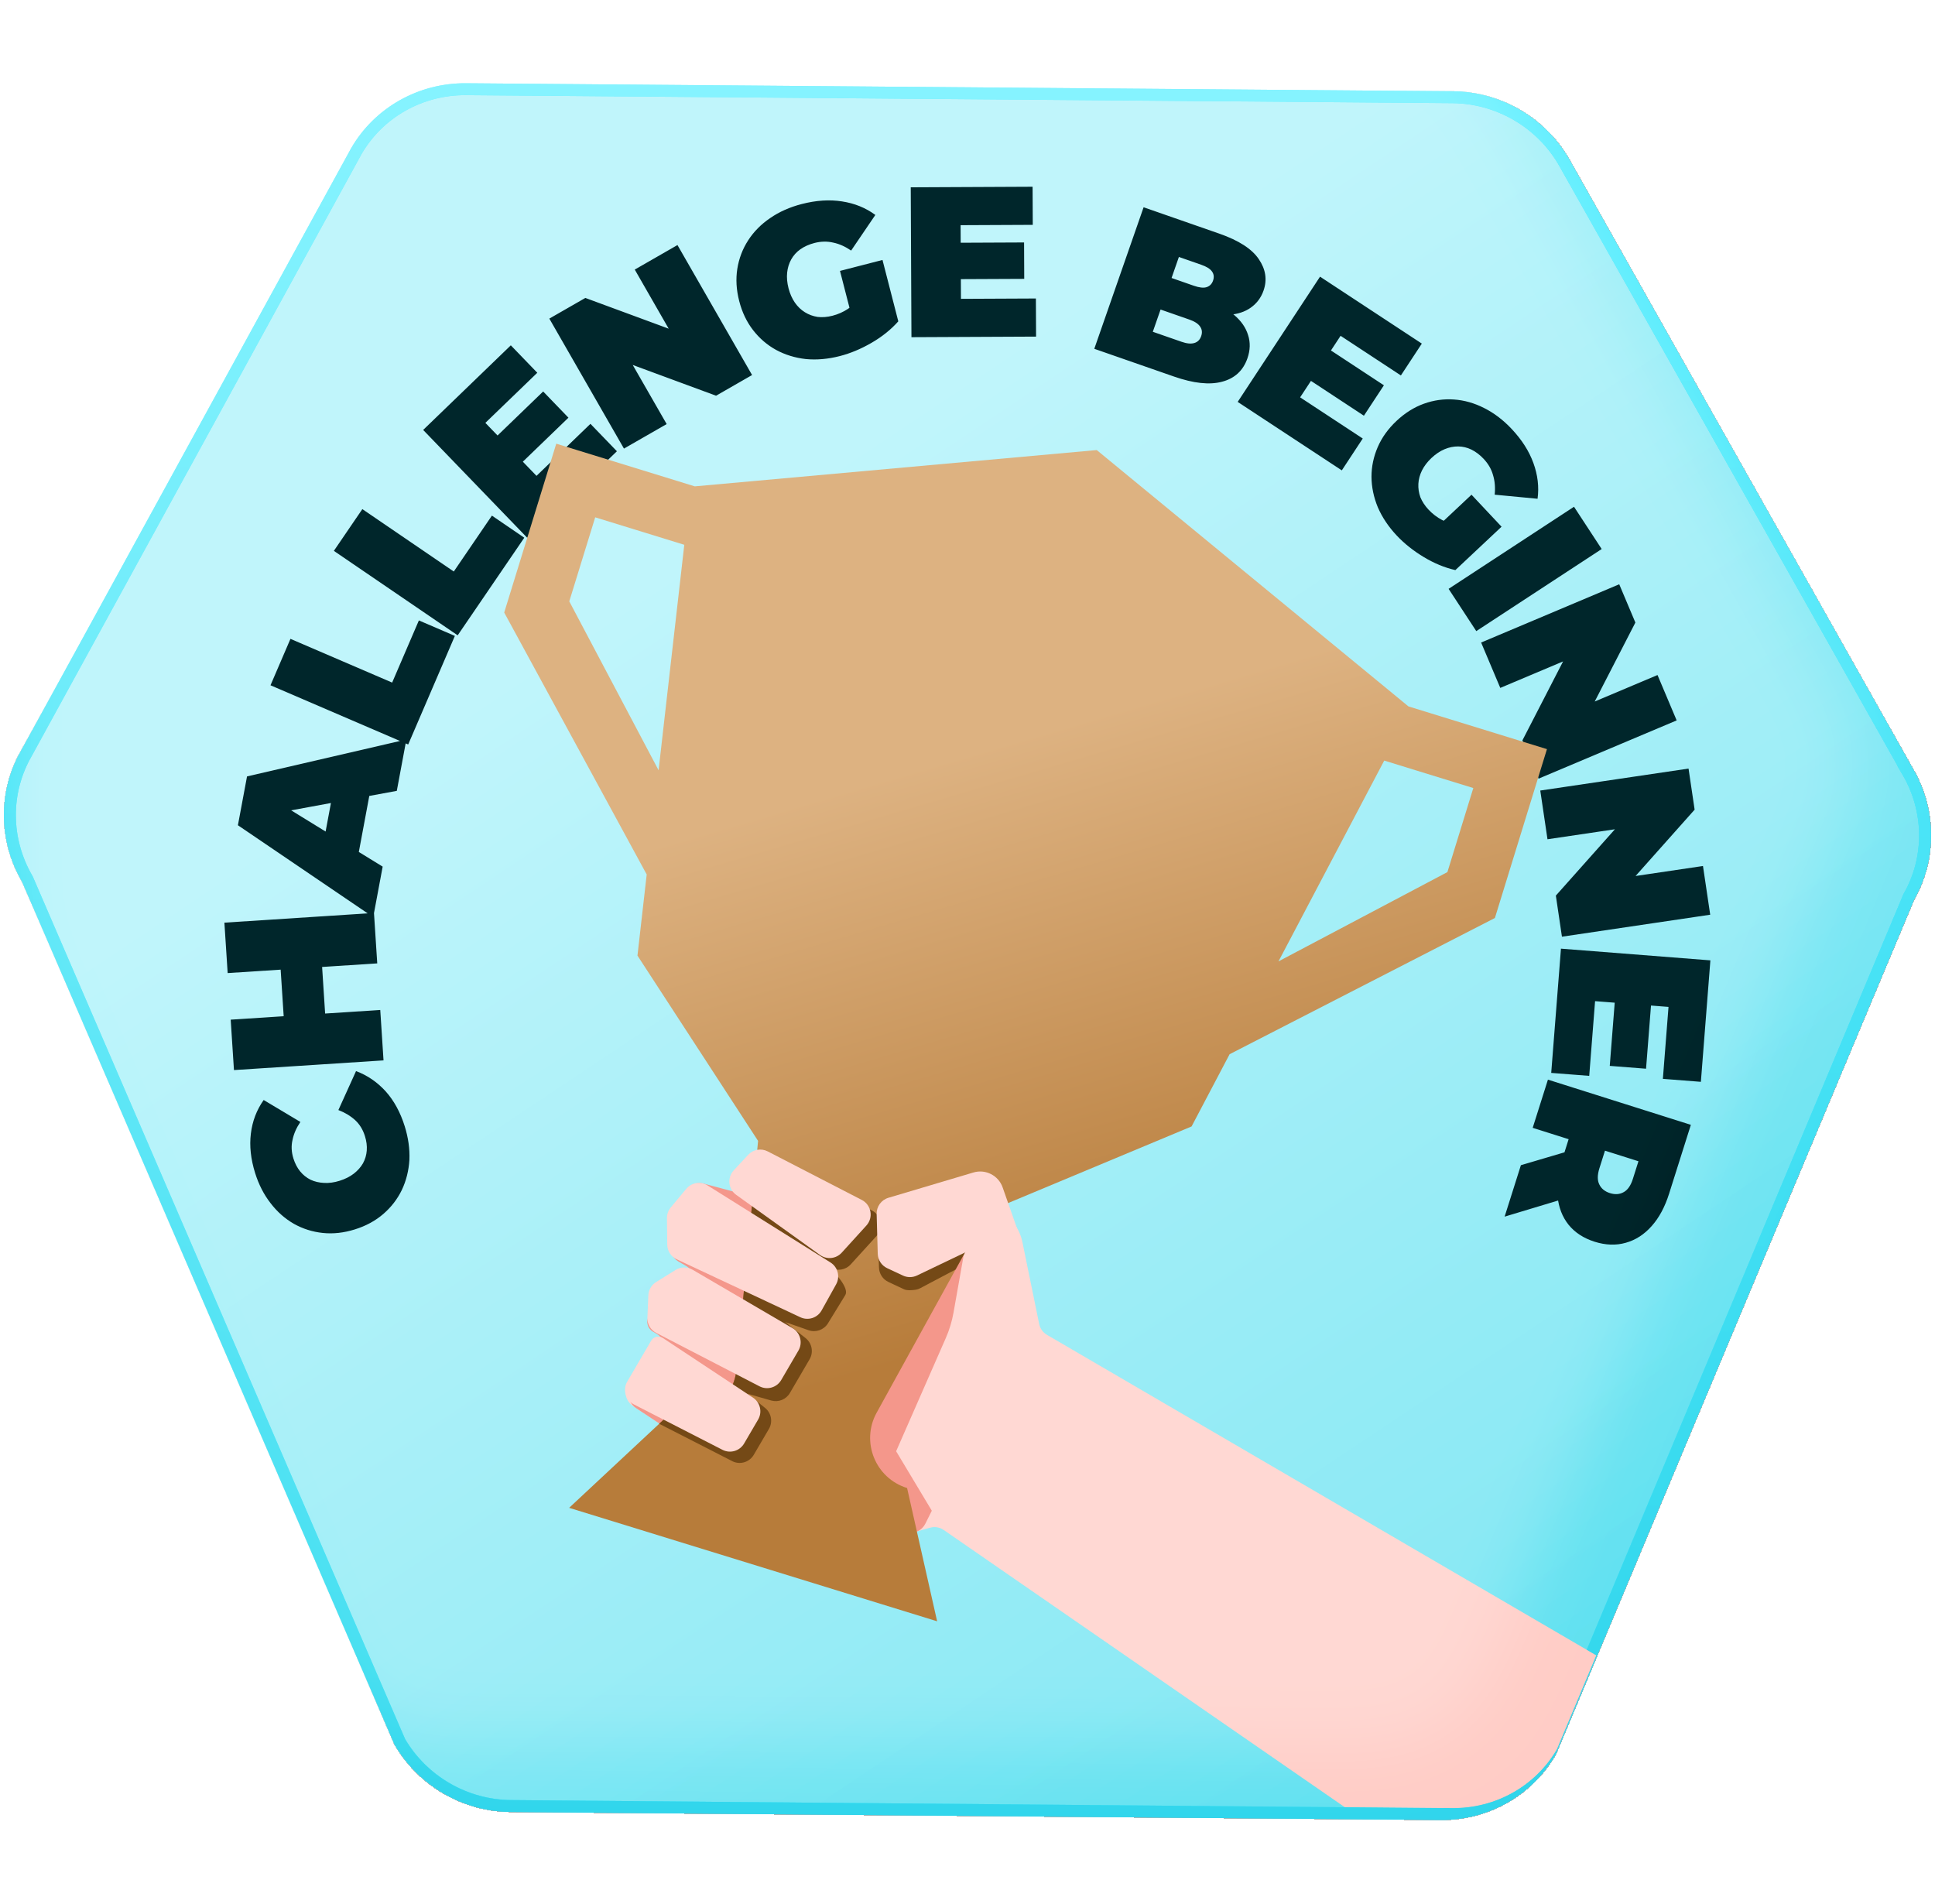
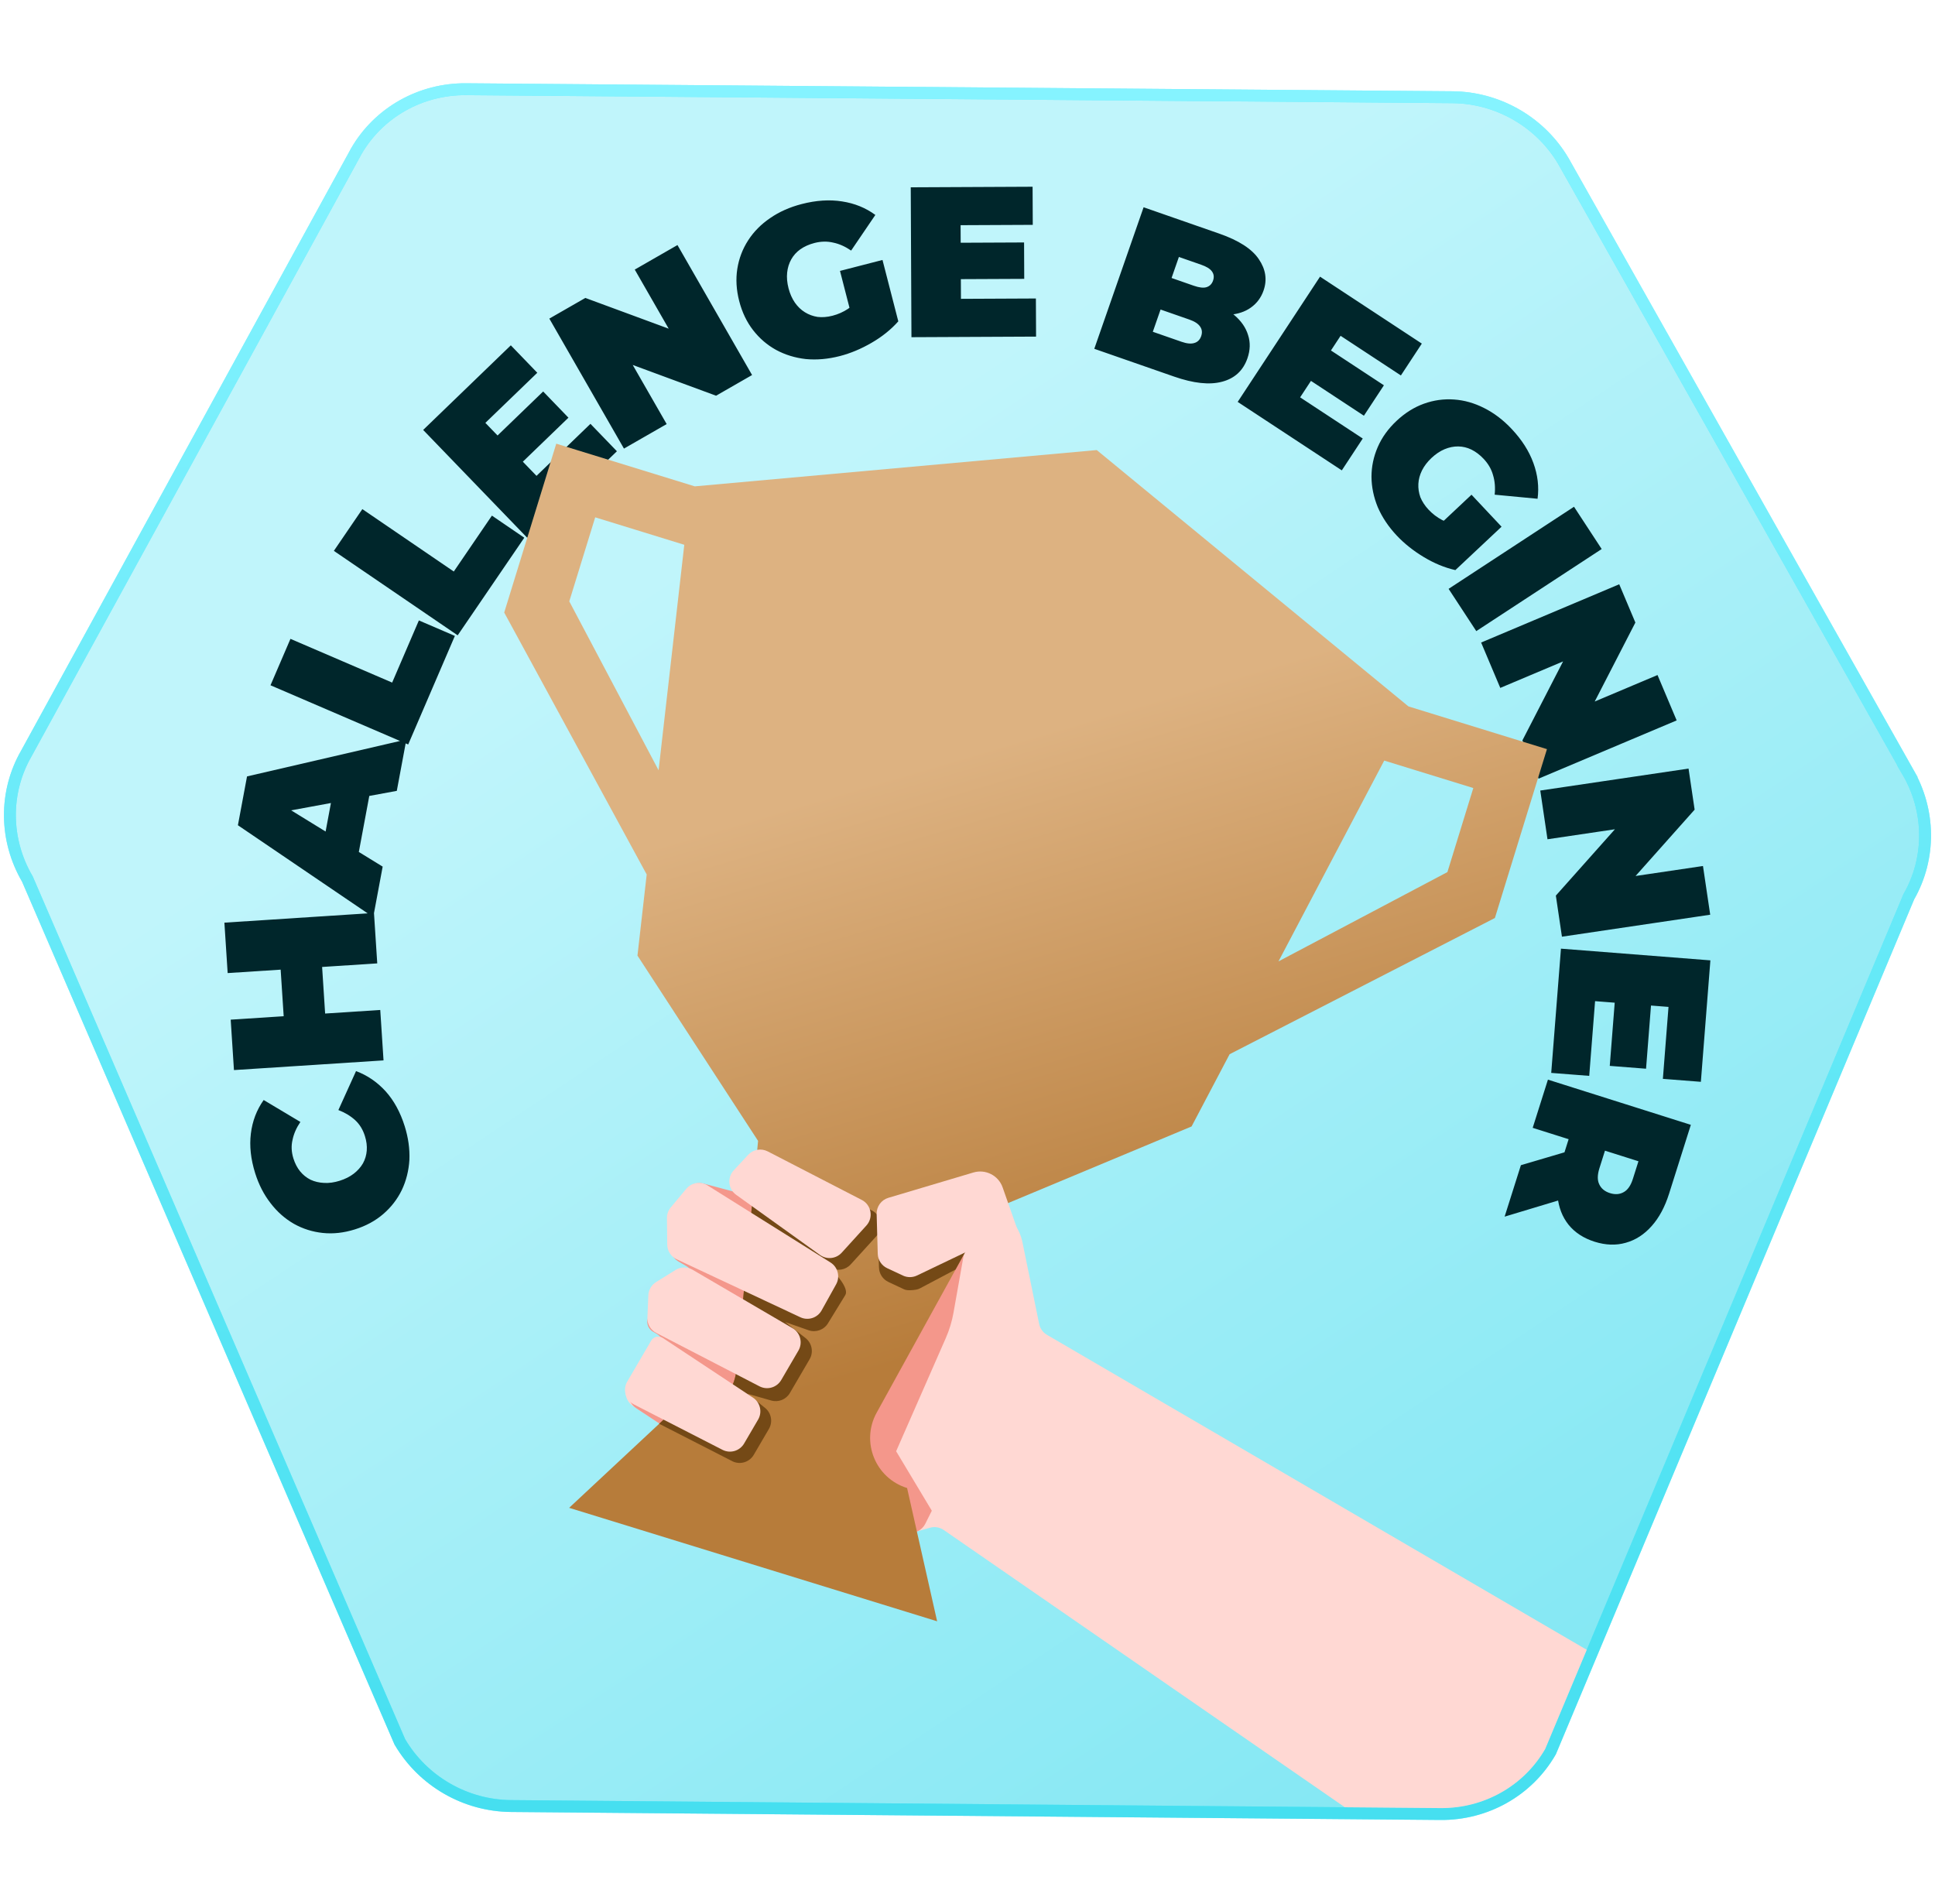
<svg xmlns="http://www.w3.org/2000/svg" width="122" height="120" viewBox="0 0 122 120" fill="none">
-   <g filter="url(#filter0_i_2970_12205)">
-     <path d="M91.578 6.129L91.847 6.136C94.613 6.252 97.159 7.767 98.571 10.158L98.575 10.165L120.264 48.627H120.263C121.713 51.087 121.747 54.101 120.347 56.544L97.768 110.42L97.758 110.442L97.746 110.463C96.33 112.912 93.687 114.401 90.816 114.375L32.213 113.871C29.343 113.845 26.678 112.31 25.22 109.842L25.207 109.821L25.198 109.799L1.726 55.42C0.283 52.958 0.255 49.944 1.662 47.504L22.459 9.545L22.463 9.537C23.879 7.088 26.522 5.599 29.393 5.625L91.578 6.129Z" fill="url(#paint0_linear_2970_12205)" />
-     <path d="M91.578 6.129L91.847 6.136C94.613 6.252 97.159 7.767 98.571 10.158L98.575 10.165L120.264 48.627H120.263C121.713 51.087 121.747 54.101 120.347 56.544L97.768 110.42L97.758 110.442L97.746 110.463C96.33 112.912 93.687 114.401 90.816 114.375L32.213 113.871C29.343 113.845 26.678 112.31 25.22 109.842L25.207 109.821L25.198 109.799L1.726 55.42C0.283 52.958 0.255 49.944 1.662 47.504L22.459 9.545L22.463 9.537C23.879 7.088 26.522 5.599 29.393 5.625L91.578 6.129Z" stroke="#3AEBFF" stroke-width="0.75" />
-     <path d="M91.578 6.129L91.847 6.136C94.613 6.252 97.159 7.767 98.571 10.158L98.575 10.165L120.264 48.627H120.263C121.713 51.087 121.747 54.101 120.347 56.544L97.768 110.42L97.758 110.442L97.746 110.463C96.33 112.912 93.687 114.401 90.816 114.375L32.213 113.871C29.343 113.845 26.678 112.31 25.22 109.842L25.207 109.821L25.198 109.799L1.726 55.42C0.283 52.958 0.255 49.944 1.662 47.504L22.459 9.545L22.463 9.537C23.879 7.088 26.522 5.599 29.393 5.625L91.578 6.129Z" stroke="url(#paint1_linear_2970_12205)" stroke-opacity="0.6" stroke-width="0.75" />
-     <path d="M25.518 71.014C25.743 71.735 25.841 72.44 25.812 73.129C25.771 73.811 25.611 74.446 25.333 75.033C25.052 75.611 24.662 76.115 24.165 76.544C23.667 76.973 23.071 77.297 22.375 77.514C21.679 77.732 21.005 77.807 20.351 77.738C19.698 77.669 19.091 77.477 18.53 77.162C17.967 76.838 17.478 76.407 17.064 75.867C16.638 75.321 16.313 74.687 16.087 73.966C15.81 73.081 15.72 72.251 15.817 71.476C15.911 70.692 16.18 69.985 16.624 69.356L18.939 70.739C18.687 71.11 18.522 71.487 18.444 71.87C18.354 72.247 18.373 72.637 18.499 73.041C18.599 73.359 18.74 73.63 18.924 73.856C19.108 74.081 19.328 74.257 19.585 74.385C19.839 74.503 20.123 74.57 20.439 74.584C20.746 74.601 21.072 74.556 21.415 74.448C21.759 74.341 22.056 74.191 22.307 73.999C22.55 73.81 22.742 73.594 22.883 73.352C23.021 73.102 23.102 72.831 23.124 72.541C23.146 72.251 23.108 71.947 23.008 71.63C22.882 71.226 22.679 70.893 22.399 70.632C22.108 70.365 21.753 70.15 21.335 69.989L22.448 67.533C23.163 67.8 23.787 68.227 24.32 68.814C24.841 69.396 25.241 70.129 25.518 71.014ZM14.354 61.353L14.148 58.174L23.579 57.562L23.785 60.742L14.354 61.353ZM23.975 63.679L24.181 66.858L14.751 67.469L14.545 64.29L23.975 63.679ZM20.295 60.752L20.513 64.12L17.9 64.289L17.681 60.921L20.295 60.752ZM23.532 57.826L15 52.032L15.575 48.953L25.622 46.626L25.018 49.864L16.655 51.407L16.883 50.186L24.127 54.641L23.532 57.826ZM22.364 55.109L20.256 53.892L21.054 49.618L23.459 49.243L22.364 55.109ZM25.736 46.94L17.055 43.207L18.313 40.28L24.725 43.037L26.41 39.118L28.68 40.094L25.736 46.94ZM28.856 40.058L21.05 34.732L22.846 32.1L28.611 36.034L31.015 32.51L33.056 33.903L28.856 40.058ZM31.215 27.608L34.246 24.683L35.84 26.335L32.809 29.26L31.215 27.608ZM33.827 30.003L37.227 26.723L38.896 28.452L33.242 33.908L26.68 27.108L32.207 21.773L33.876 23.503L30.602 26.662L33.827 30.003ZM39.34 28.284L34.635 20.088L36.906 18.785L43.938 21.379L42.884 21.984L40.021 16.997L42.714 15.451L47.418 23.646L45.147 24.95L38.116 22.355L39.169 21.75L42.033 26.738L39.34 28.284ZM52.949 22.451C52.208 22.641 51.495 22.704 50.809 22.639C50.13 22.563 49.504 22.371 48.932 22.062C48.369 21.752 47.886 21.337 47.483 20.818C47.08 20.299 46.787 19.687 46.606 18.981C46.424 18.275 46.385 17.597 46.487 16.948C46.59 16.299 46.817 15.702 47.169 15.156C47.521 14.61 47.981 14.143 48.551 13.755C49.127 13.356 49.794 13.059 50.552 12.864C51.458 12.63 52.304 12.575 53.088 12.699C53.882 12.82 54.582 13.104 55.19 13.552L53.663 15.799C53.29 15.542 52.912 15.374 52.53 15.296C52.154 15.207 51.761 15.215 51.351 15.32C51.011 15.408 50.715 15.54 50.463 15.716C50.22 15.89 50.028 16.102 49.888 16.352C49.748 16.602 49.661 16.88 49.629 17.186C49.596 17.491 49.625 17.823 49.717 18.18C49.805 18.52 49.938 18.82 50.117 19.081C50.293 19.333 50.503 19.535 50.746 19.686C50.989 19.837 51.256 19.936 51.547 19.982C51.844 20.017 52.158 19.992 52.489 19.907C52.838 19.817 53.163 19.673 53.465 19.474C53.765 19.267 54.066 18.971 54.366 18.587L56.637 20.261C56.176 20.779 55.614 21.231 54.95 21.615C54.287 22 53.62 22.278 52.949 22.451ZM53.856 20.558L52.961 17.081L55.641 16.391L56.637 20.261L53.856 20.558ZM60.355 15.306L64.567 15.287L64.577 17.582L60.365 17.601L60.355 15.306ZM60.587 18.842L65.312 18.82L65.323 21.223L57.466 21.26L57.422 11.81L65.104 11.774L65.115 14.177L60.565 14.198L60.587 18.842ZM68.994 21.992L72.103 13.068L76.871 14.729C78.103 15.158 78.936 15.696 79.368 16.342C79.803 16.98 79.903 17.639 79.666 18.319C79.509 18.769 79.241 19.128 78.862 19.396C78.494 19.659 78.036 19.809 77.489 19.848C76.942 19.886 76.32 19.783 75.623 19.541L76.118 18.941C76.815 19.184 77.38 19.49 77.814 19.86C78.255 20.234 78.547 20.654 78.689 21.123C78.842 21.586 78.828 22.077 78.648 22.596C78.378 23.369 77.845 23.86 77.048 24.068C76.26 24.28 75.249 24.171 74.017 23.741L68.994 21.992ZM72.684 20.919L74.495 21.549C74.826 21.665 75.093 21.691 75.296 21.628C75.508 21.569 75.653 21.424 75.733 21.194C75.813 20.965 75.789 20.761 75.66 20.583C75.54 20.408 75.315 20.262 74.983 20.147L72.969 19.445L73.662 17.456L75.268 18.016C75.608 18.134 75.874 18.165 76.065 18.108C76.268 18.045 76.407 17.907 76.481 17.695C76.558 17.474 76.535 17.28 76.412 17.113C76.297 16.95 76.07 16.808 75.73 16.69L74.328 16.201L72.684 20.919ZM83.735 21.979L87.254 24.293L85.993 26.211L82.474 23.896L83.735 21.979ZM81.972 25.053L85.92 27.649L84.6 29.657L78.035 25.34L83.227 17.444L89.645 21.664L88.325 23.672L84.523 21.173L81.972 25.053ZM88.064 33.767C87.54 33.209 87.142 32.614 86.869 31.981C86.609 31.349 86.476 30.708 86.471 30.059C86.472 29.416 86.603 28.793 86.864 28.19C87.124 27.587 87.52 27.035 88.052 26.536C88.583 26.037 89.158 25.676 89.776 25.454C90.394 25.231 91.028 25.143 91.675 25.189C92.323 25.234 92.955 25.413 93.569 25.725C94.196 26.038 94.777 26.48 95.313 27.05C95.954 27.733 96.409 28.447 96.679 29.194C96.954 29.948 97.042 30.699 96.942 31.447L94.238 31.19C94.284 30.74 94.249 30.328 94.134 29.955C94.031 29.582 93.834 29.242 93.545 28.934C93.305 28.678 93.046 28.482 92.77 28.346C92.501 28.216 92.223 28.151 91.936 28.148C91.65 28.145 91.365 28.203 91.081 28.322C90.797 28.44 90.52 28.626 90.251 28.878C89.996 29.119 89.796 29.38 89.654 29.662C89.518 29.938 89.442 30.219 89.427 30.505C89.412 30.791 89.454 31.072 89.553 31.349C89.666 31.626 89.839 31.89 90.073 32.139C90.32 32.401 90.603 32.617 90.922 32.786C91.248 32.949 91.652 33.07 92.133 33.149L91.759 35.945C91.082 35.79 90.416 35.515 89.76 35.118C89.104 34.722 88.539 34.272 88.064 33.767ZM90.159 33.651L92.777 31.192L94.672 33.209L91.759 35.945L90.159 33.651ZM91.333 37.127L99.24 31.951L100.985 34.617L93.078 39.792L91.333 37.127ZM93.384 40.512L102.091 36.839L103.109 39.252L99.678 45.916L99.206 44.796L104.505 42.561L105.712 45.422L97.005 49.095L95.987 46.681L99.418 40.018L99.89 41.138L94.591 43.373L93.384 40.512ZM97.113 49.844L106.461 48.459L106.845 51.049L101.861 56.647L101.682 55.445L107.371 54.602L107.827 57.673L98.479 59.059L98.095 56.468L103.079 50.871L103.257 52.073L97.568 52.916L97.113 49.844ZM104.111 63.184L103.782 67.383L101.494 67.204L101.823 63.005L104.111 63.184ZM100.568 63.123L100.199 67.834L97.803 67.647L98.417 59.813L107.838 60.551L107.238 68.209L104.843 68.022L105.198 63.486L100.568 63.123ZM97.596 68.072L106.606 70.921L105.235 75.259C104.969 76.1 104.603 76.781 104.135 77.304C103.665 77.835 103.12 78.186 102.499 78.358C101.887 78.533 101.234 78.51 100.539 78.291C99.844 78.071 99.296 77.714 98.895 77.219C98.503 76.727 98.272 76.13 98.201 75.428C98.128 74.735 98.224 73.968 98.49 73.126L99.328 70.475L100.149 72.221L96.635 71.11L97.596 68.072ZM95.891 73.466L99.873 72.29L98.856 75.507L94.865 76.71L95.891 73.466ZM99.815 72.115L101.619 71.199L100.842 73.658C100.709 74.078 100.706 74.417 100.832 74.674C100.956 74.94 101.181 75.124 101.507 75.227C101.833 75.33 102.123 75.309 102.377 75.162C102.628 75.025 102.82 74.746 102.953 74.325L103.73 71.867L104.68 73.653L99.815 72.115Z" fill="#00262B" />
-     <mask id="mask0_2970_12205" style="mask-type:alpha" maskUnits="userSpaceOnUse" x="1" y="6" width="121" height="108">
-       <path d="M23.538 9.725C24.884 7.395 27.401 5.975 30.139 6L92.325 6.504C95.064 6.529 97.607 7.995 98.999 10.349L120.687 48.812C122.078 51.166 122.106 54.052 120.759 56.382L98.171 110.275C96.825 112.605 94.308 114.025 91.57 114L32.966 113.496C30.228 113.471 27.684 112.005 26.292 109.651L2.813 55.254C1.422 52.899 1.394 50.014 2.741 47.684L23.538 9.725Z" fill="url(#paint2_linear_2970_12205)" />
-     </mask>
-     <g mask="url(#mask0_2970_12205)">
-       <path d="M44.075 76.475C44.134 75.941 44.593 75.541 45.13 75.555L54.177 75.792C54.529 75.801 54.861 75.631 55.059 75.34L56.383 73.397C56.694 72.94 57.309 72.81 57.779 73.099C59.757 74.315 61.166 75.181 63.094 76.366C63.8 76.801 64.297 77.508 64.463 78.32L65.519 83.476C65.577 83.764 65.756 84.014 66.01 84.162L102.66 105.547C103.104 105.807 103.29 106.353 103.096 106.83L97.312 121.071C97.063 121.684 96.31 121.909 95.766 121.533L59.504 96.468C59.25 96.292 58.93 96.239 58.632 96.324L54.178 97.598C53.889 97.68 53.577 97.632 53.326 97.467L39.91 88.648C39.417 88.324 39.295 87.653 39.642 87.176L41.679 84.374C41.719 84.319 41.754 84.259 41.783 84.196L43.607 80.212C43.653 80.112 43.683 80.005 43.695 79.896L44.075 76.475Z" fill="#FFD8D3" />
-       <path d="M40.103 88.782C39.545 88.413 39.479 87.62 39.968 87.164L41.572 85.668C42.056 85.217 41.968 84.427 41.398 84.094L41.166 83.959C40.823 83.758 40.708 83.317 40.908 82.974C40.976 82.858 41.076 82.763 41.195 82.7L43.227 81.634C43.946 81.257 43.969 80.236 43.268 79.826L42.764 79.531C42.361 79.296 42.166 78.82 42.288 78.369L43.1 75.358C43.248 74.807 43.814 74.481 44.364 74.627L47.802 75.543C47.877 75.563 47.955 75.574 48.032 75.577L54.745 75.812L57.745 76.043C57.933 76.057 58.114 76.123 58.268 76.233L60.407 77.765C60.731 77.997 60.892 78.394 60.823 78.786L60.117 82.767C60.019 83.317 59.856 83.854 59.632 84.365L56.5 91.502L58.75 95.252L58.339 96.074C58.137 96.478 57.697 96.704 57.252 96.633L50.379 95.538C50.229 95.514 50.087 95.458 49.961 95.373L45.968 92.662L40.103 88.782Z" fill="#F4978B" />
-       <path fill-rule="evenodd" clip-rule="evenodd" d="M88.802 44.54L97.534 47.233L94.252 57.88L77.526 66.468L75.128 71.023L62.259 76.397L55.272 89.071C54.262 90.904 55.191 93.203 57.191 93.82L59.085 102.223L35.884 95.069L42.18 89.192C44.177 89.808 46.235 88.433 46.432 86.353L47.796 71.934L40.192 60.251L40.774 55.136L31.79 38.621L35.072 27.974L43.805 30.665L69.149 28.377L88.802 44.54ZM80.607 60.616L91.258 54.986L92.891 49.686L87.274 47.955L80.607 60.616ZM35.893 37.916L41.523 48.566L43.144 34.349L37.527 32.618L35.893 37.916Z" fill="url(#paint3_linear_2970_12205)" />
-       <path d="M47.827 73.27C48.143 73.041 48.561 73.011 48.908 73.19L54.971 76.318C55.292 76.484 55.482 76.788 55.522 77.111C55.653 76.914 55.849 76.761 56.087 76.69L61.449 75.094C62.195 74.872 62.981 75.257 63.268 75.973L62.26 76.395L60.246 80.045L58.013 81.225C57.932 81.268 57.846 81.299 57.756 81.314C57.561 81.345 57.204 81.385 57.006 81.293L56.014 80.828C55.66 80.662 55.43 80.311 55.419 79.921L55.352 77.816C55.325 77.856 55.296 77.896 55.263 77.933L53.636 79.721C53.314 80.075 52.79 80.162 52.371 79.93L52.15 79.807C52.693 80.253 53.553 81.235 53.294 81.656L52.202 83.436C51.947 83.85 51.438 84.031 50.979 83.871L49.505 83.356L50.791 84.368C51.196 84.688 51.305 85.257 51.044 85.703L49.801 87.831C49.563 88.237 49.079 88.431 48.626 88.303L47.123 87.874L48.233 88.766C48.633 89.087 48.738 89.652 48.48 90.094L47.524 91.727C47.26 92.179 46.698 92.362 46.217 92.151L41.56 89.769L42.181 89.191C44.177 89.806 46.235 88.431 46.432 86.352L47.301 77.155C47.499 77.256 47.694 77.355 47.888 77.451L47.304 77.127L47.657 73.391L47.827 73.27Z" fill="#744916" style="mix-blend-mode:darken" />
-       <path d="M39.969 88.551C39.441 88.281 39.248 87.621 39.548 87.109L41.056 84.529C41.206 84.272 41.541 84.195 41.788 84.358L47.475 88.121C47.933 88.424 48.075 89.031 47.798 89.505L46.916 91.013C46.639 91.487 46.041 91.662 45.552 91.412L39.969 88.551Z" fill="#FFD8D3" />
-       <path d="M41.376 84.04C41.018 83.855 40.8 83.479 40.818 83.077L40.879 81.668C40.894 81.326 41.076 81.014 41.366 80.834L42.596 80.07C42.921 79.868 43.332 79.862 43.663 80.055L49.968 83.741C50.462 84.029 50.628 84.663 50.339 85.156L49.255 87.011C48.977 87.487 48.376 87.661 47.887 87.408L41.376 84.04Z" fill="#FFD8D3" />
-       <path d="M56.01 75.522C55.562 75.656 55.259 76.074 55.272 76.542L55.341 79.052C55.352 79.443 55.582 79.795 55.937 79.96L56.93 80.425C57.21 80.556 57.535 80.555 57.814 80.421L64.108 77.41L63.216 74.867C62.951 74.111 62.139 73.697 61.372 73.926L56.01 75.522Z" fill="#FFD8D3" />
-       <path d="M48.404 72.596C47.991 72.383 47.488 72.471 47.172 72.811L46.261 73.791C45.838 74.248 45.911 74.972 46.416 75.335L51.701 79.127C52.128 79.433 52.716 79.371 53.069 78.983L54.625 77.271C55.083 76.768 54.938 75.968 54.334 75.656L48.404 72.596Z" fill="#FFD8D3" />
-       <path d="M42.664 79.399C42.304 79.231 42.073 78.871 42.069 78.475L42.05 76.806C42.047 76.56 42.132 76.321 42.289 76.132L43.268 74.956C43.599 74.558 44.174 74.467 44.613 74.742C47.53 76.571 49.458 77.779 52.361 79.599C52.827 79.891 52.984 80.498 52.716 80.979L51.803 82.62C51.539 83.095 50.952 83.284 50.461 83.053L42.664 79.399Z" fill="#FFD8D3" />
-     </g>
+   <path d="M91.578 6.129L91.847 6.136C94.613 6.252 97.159 7.767 98.571 10.158L98.575 10.165L120.264 48.627H120.263C121.713 51.087 121.747 54.101 120.347 56.544L97.768 110.42L97.758 110.442L97.746 110.463C96.33 112.912 93.687 114.401 90.816 114.375L32.213 113.871C29.343 113.845 26.678 112.31 25.22 109.842L25.207 109.821L25.198 109.799L1.726 55.42C0.283 52.958 0.255 49.944 1.662 47.504L22.459 9.545L22.463 9.537C23.879 7.088 26.522 5.599 29.393 5.625L91.578 6.129Z" fill="url(#paint0_linear_128_146)" />
+   <path d="M91.578 6.129L91.847 6.136C94.613 6.252 97.159 7.767 98.571 10.158L98.575 10.165L120.264 48.627H120.263C121.713 51.087 121.747 54.101 120.347 56.544L97.768 110.42L97.758 110.442L97.746 110.463C96.33 112.912 93.687 114.401 90.816 114.375L32.213 113.871C29.343 113.845 26.678 112.31 25.22 109.842L25.207 109.821L25.198 109.799L1.726 55.42C0.283 52.958 0.255 49.944 1.662 47.504L22.459 9.545L22.463 9.537C23.879 7.088 26.522 5.599 29.393 5.625L91.578 6.129Z" stroke="#3AEBFF" stroke-width="0.75" />
+   <path d="M91.578 6.129L91.847 6.136C94.613 6.252 97.159 7.767 98.571 10.158L98.575 10.165L120.264 48.627H120.263C121.713 51.087 121.747 54.101 120.347 56.544L97.768 110.42L97.758 110.442L97.746 110.463C96.33 112.912 93.687 114.401 90.816 114.375L32.213 113.871C29.343 113.845 26.678 112.31 25.22 109.842L25.207 109.821L25.198 109.799L1.726 55.42C0.283 52.958 0.255 49.944 1.662 47.504L22.459 9.545L22.463 9.537C23.879 7.088 26.522 5.599 29.393 5.625L91.578 6.129Z" stroke="url(#paint1_linear_128_146)" stroke-opacity="0.6" stroke-width="0.75" />
+   <path d="M25.518 71.014C25.743 71.735 25.841 72.44 25.812 73.129C25.771 73.811 25.611 74.446 25.333 75.033C25.052 75.611 24.662 76.115 24.165 76.544C23.667 76.973 23.071 77.297 22.375 77.514C21.679 77.732 21.005 77.807 20.351 77.738C19.698 77.669 19.091 77.477 18.53 77.162C17.967 76.838 17.478 76.407 17.064 75.867C16.638 75.321 16.313 74.687 16.087 73.966C15.81 73.081 15.72 72.251 15.817 71.476C15.911 70.692 16.18 69.985 16.624 69.356L18.939 70.739C18.687 71.11 18.522 71.487 18.444 71.87C18.354 72.247 18.373 72.637 18.499 73.041C18.599 73.359 18.74 73.63 18.924 73.856C19.108 74.081 19.328 74.257 19.585 74.385C19.839 74.503 20.123 74.57 20.439 74.584C20.746 74.601 21.072 74.556 21.415 74.448C21.759 74.341 22.056 74.191 22.307 73.999C22.55 73.81 22.742 73.594 22.883 73.352C23.021 73.102 23.102 72.831 23.124 72.541C23.146 72.251 23.108 71.947 23.008 71.63C22.882 71.226 22.679 70.893 22.399 70.632C22.108 70.365 21.753 70.15 21.335 69.989L22.448 67.533C23.163 67.8 23.787 68.227 24.32 68.814C24.841 69.396 25.241 70.129 25.518 71.014ZM14.354 61.353L14.148 58.174L23.579 57.562L23.785 60.742L14.354 61.353ZM23.975 63.679L24.181 66.858L14.751 67.469L14.545 64.29L23.975 63.679ZM20.295 60.752L20.513 64.12L17.9 64.289L17.681 60.921L20.295 60.752ZM23.532 57.826L15 52.032L15.575 48.953L25.622 46.626L25.018 49.864L16.655 51.407L16.883 50.186L24.127 54.641L23.532 57.826ZM22.364 55.109L20.256 53.892L21.054 49.618L23.459 49.243L22.364 55.109ZM25.736 46.94L17.055 43.207L18.313 40.28L24.725 43.037L26.41 39.118L28.68 40.094L25.736 46.94ZM28.856 40.058L21.05 34.732L22.846 32.1L28.611 36.034L31.015 32.51L33.056 33.903L28.856 40.058ZM31.215 27.608L34.246 24.683L35.84 26.335L32.809 29.26L31.215 27.608ZM33.827 30.003L37.227 26.723L38.896 28.452L33.242 33.908L26.68 27.108L32.207 21.773L33.876 23.503L30.602 26.662L33.827 30.003ZM39.34 28.284L34.635 20.088L36.906 18.785L43.938 21.379L42.884 21.984L40.021 16.997L42.714 15.451L47.418 23.646L45.147 24.95L38.116 22.355L39.169 21.75L42.033 26.738L39.34 28.284ZM52.949 22.451C52.208 22.641 51.495 22.704 50.809 22.639C50.13 22.563 49.504 22.371 48.932 22.062C48.369 21.752 47.886 21.337 47.483 20.818C47.08 20.299 46.787 19.687 46.606 18.981C46.424 18.275 46.385 17.597 46.487 16.948C46.59 16.299 46.817 15.702 47.169 15.156C47.521 14.61 47.981 14.143 48.551 13.755C49.127 13.356 49.794 13.059 50.552 12.864C51.458 12.63 52.304 12.575 53.088 12.699C53.882 12.82 54.582 13.104 55.19 13.552L53.663 15.799C53.29 15.542 52.912 15.374 52.53 15.296C52.154 15.207 51.761 15.215 51.351 15.32C51.011 15.408 50.715 15.54 50.463 15.716C50.22 15.89 50.028 16.102 49.888 16.352C49.748 16.602 49.661 16.88 49.629 17.186C49.596 17.491 49.625 17.823 49.717 18.18C49.805 18.52 49.938 18.82 50.117 19.081C50.293 19.333 50.503 19.535 50.746 19.686C50.989 19.837 51.256 19.936 51.547 19.982C51.844 20.017 52.158 19.992 52.489 19.907C52.838 19.817 53.163 19.673 53.465 19.474C53.765 19.267 54.066 18.971 54.366 18.587L56.637 20.261C56.176 20.779 55.614 21.231 54.95 21.615C54.287 22 53.62 22.278 52.949 22.451ZM53.856 20.558L52.961 17.081L55.641 16.391L56.637 20.261L53.856 20.558ZM60.355 15.306L64.567 15.287L64.577 17.582L60.365 17.601L60.355 15.306ZM60.587 18.842L65.312 18.82L65.323 21.223L57.466 21.26L57.422 11.81L65.104 11.774L65.115 14.177L60.565 14.198L60.587 18.842ZM68.994 21.992L72.103 13.068L76.871 14.729C78.103 15.158 78.936 15.696 79.368 16.342C79.803 16.98 79.903 17.639 79.666 18.319C79.509 18.769 79.241 19.128 78.862 19.396C78.494 19.659 78.036 19.809 77.489 19.848C76.942 19.886 76.32 19.783 75.623 19.541L76.118 18.941C76.815 19.184 77.38 19.49 77.814 19.86C78.255 20.234 78.547 20.654 78.689 21.123C78.842 21.586 78.828 22.077 78.648 22.596C78.378 23.369 77.845 23.86 77.048 24.068C76.26 24.28 75.249 24.171 74.017 23.741L68.994 21.992ZM72.684 20.919L74.495 21.549C74.826 21.665 75.093 21.691 75.296 21.628C75.508 21.569 75.653 21.424 75.733 21.194C75.813 20.965 75.789 20.761 75.66 20.583C75.54 20.408 75.315 20.262 74.983 20.147L72.969 19.445L73.662 17.456L75.268 18.016C75.608 18.134 75.874 18.165 76.065 18.108C76.268 18.045 76.407 17.907 76.481 17.695C76.558 17.474 76.535 17.28 76.412 17.113C76.297 16.95 76.07 16.808 75.73 16.69L74.328 16.201L72.684 20.919ZM83.735 21.979L87.254 24.293L85.993 26.211L82.474 23.896L83.735 21.979ZM81.972 25.053L85.92 27.649L84.6 29.657L78.035 25.34L83.227 17.444L89.645 21.664L88.325 23.672L84.523 21.173L81.972 25.053ZM88.064 33.767C87.54 33.209 87.142 32.614 86.869 31.981C86.609 31.349 86.476 30.708 86.471 30.059C86.472 29.416 86.603 28.793 86.864 28.19C87.124 27.587 87.52 27.035 88.052 26.536C88.583 26.037 89.158 25.676 89.776 25.454C90.394 25.231 91.028 25.143 91.675 25.189C92.323 25.234 92.955 25.413 93.569 25.725C94.196 26.038 94.777 26.48 95.313 27.05C95.954 27.733 96.409 28.447 96.679 29.194C96.954 29.948 97.042 30.699 96.942 31.447L94.238 31.19C94.284 30.74 94.249 30.328 94.134 29.955C94.031 29.582 93.834 29.242 93.545 28.934C93.305 28.678 93.046 28.482 92.77 28.346C92.501 28.216 92.223 28.151 91.936 28.148C91.65 28.145 91.365 28.203 91.081 28.322C90.797 28.44 90.52 28.626 90.251 28.878C89.996 29.119 89.796 29.38 89.654 29.662C89.518 29.938 89.442 30.219 89.427 30.505C89.412 30.791 89.454 31.072 89.553 31.349C89.666 31.626 89.839 31.89 90.073 32.139C90.32 32.401 90.603 32.617 90.922 32.786C91.248 32.949 91.652 33.07 92.133 33.149L91.759 35.945C91.082 35.79 90.416 35.515 89.76 35.118C89.104 34.722 88.539 34.272 88.064 33.767ZM90.159 33.651L92.777 31.192L94.672 33.209L91.759 35.945L90.159 33.651ZM91.333 37.127L99.24 31.951L100.985 34.617L93.078 39.792L91.333 37.127ZM93.384 40.512L102.091 36.839L103.109 39.252L99.678 45.916L99.206 44.796L104.505 42.561L105.712 45.422L97.005 49.095L95.987 46.681L99.418 40.018L99.89 41.138L94.591 43.373L93.384 40.512ZM97.113 49.844L106.461 48.459L106.845 51.049L101.861 56.647L101.682 55.445L107.371 54.602L107.827 57.673L98.479 59.059L98.095 56.468L103.079 50.871L103.257 52.073L97.568 52.916L97.113 49.844ZM104.111 63.184L103.782 67.383L101.494 67.204L101.823 63.005L104.111 63.184ZM100.568 63.123L100.199 67.834L97.803 67.647L98.417 59.813L107.838 60.551L107.238 68.209L104.843 68.022L105.198 63.486L100.568 63.123ZM97.596 68.072L106.606 70.921L105.235 75.259C104.969 76.1 104.603 76.781 104.135 77.304C103.665 77.835 103.12 78.186 102.499 78.358C101.887 78.533 101.234 78.51 100.539 78.291C99.844 78.071 99.296 77.714 98.895 77.219C98.503 76.727 98.272 76.13 98.201 75.428C98.128 74.735 98.224 73.968 98.49 73.126L99.328 70.475L100.149 72.221L96.635 71.11L97.596 68.072ZM95.891 73.466L99.873 72.29L98.856 75.507L94.865 76.71L95.891 73.466ZM99.815 72.115L101.619 71.199L100.842 73.658C100.709 74.078 100.706 74.417 100.832 74.674C100.956 74.94 101.181 75.124 101.507 75.227C101.833 75.33 102.123 75.309 102.377 75.162C102.628 75.025 102.82 74.746 102.953 74.325L103.73 71.867L104.68 73.653L99.815 72.115Z" fill="#00262B" />
+   <mask id="mask0_128_146" style="mask-type:alpha" maskUnits="userSpaceOnUse" x="1" y="6" width="120" height="108">
+     <path d="M22.788 9.725C24.134 7.395 26.651 5.975 29.389 6L91.575 6.504C94.314 6.529 96.857 7.995 98.249 10.349L119.937 48.812C121.328 51.166 121.356 54.052 120.009 56.382L97.421 110.275C96.075 112.605 93.558 114.025 90.82 114L32.216 113.496C29.478 113.471 26.934 112.005 25.542 109.651L2.063 55.254C0.672 52.899 0.644 50.014 1.991 47.684L22.788 9.725Z" fill="url(#paint2_linear_128_146)" />
+   </mask>
+   <g mask="url(#mask0_128_146)">
+     <path d="M44.075 76.475C44.135 75.941 44.593 75.541 45.13 75.555L54.177 75.791C54.529 75.8 54.861 75.63 55.059 75.34L56.383 73.397C56.694 72.941 57.309 72.809 57.779 73.098C59.758 74.314 61.166 75.181 63.095 76.367C63.801 76.801 64.296 77.508 64.463 78.32L65.518 83.476C65.577 83.764 65.756 84.014 66.01 84.162L102.659 105.547C103.103 105.807 103.29 106.353 103.096 106.83L97.311 121.071C97.062 121.684 96.31 121.909 95.765 121.533L59.504 96.468C59.249 96.292 58.929 96.239 58.632 96.324L54.178 97.597C53.889 97.68 53.578 97.633 53.326 97.468L39.911 88.648C39.418 88.324 39.295 87.653 39.642 87.176L41.68 84.374C41.72 84.318 41.755 84.259 41.784 84.196L43.607 80.211C43.653 80.112 43.682 80.005 43.694 79.896L44.075 76.475Z" fill="#FFD8D3" />
+     <path d="M40.103 88.782C39.545 88.413 39.479 87.62 39.968 87.164L41.572 85.668C42.056 85.217 41.968 84.427 41.397 84.094L41.166 83.959C40.823 83.758 40.708 83.317 40.908 82.974V82.974C40.976 82.858 41.075 82.763 41.195 82.7L43.227 81.634C43.946 81.257 43.969 80.236 43.268 79.826L42.764 79.531C42.361 79.296 42.166 78.82 42.288 78.369L43.1 75.358C43.248 74.807 43.814 74.481 44.364 74.627L47.802 75.543C47.877 75.563 47.954 75.574 48.032 75.577L54.745 75.812L57.745 76.043C57.933 76.057 58.114 76.123 58.267 76.233L60.407 77.765C60.73 77.997 60.892 78.394 60.823 78.786L60.117 82.767C60.019 83.317 59.856 83.854 59.632 84.365L56.5 91.502L58.75 95.252L58.339 96.074C58.137 96.478 57.697 96.704 57.251 96.633L50.379 95.538C50.229 95.514 50.087 95.458 49.961 95.373L45.968 92.662L40.103 88.782Z" fill="#F4978B" />
+     <path fill-rule="evenodd" clip-rule="evenodd" d="M88.802 44.54L97.534 47.233L94.252 57.88L77.526 66.468L75.128 71.023L62.259 76.397L55.272 89.071C54.262 90.904 55.191 93.203 57.191 93.82L59.085 102.223L35.884 95.069L42.18 89.192C44.177 89.808 46.235 88.433 46.432 86.353L47.796 71.934L40.192 60.251L40.774 55.136L31.79 38.621L35.072 27.974L43.805 30.665L69.149 28.377L88.802 44.54ZM80.607 60.616L91.258 54.986L92.891 49.686L87.274 47.955L80.607 60.616ZM35.893 37.916L41.523 48.566L43.144 34.349L37.527 32.618L35.893 37.916Z" fill="url(#paint3_linear_128_146)" />
+     <path d="M47.827 73.27C48.143 73.042 48.561 73.011 48.908 73.19L54.971 76.319C55.292 76.485 55.482 76.788 55.522 77.112C55.653 76.915 55.849 76.761 56.087 76.69L61.449 75.095C62.195 74.873 62.981 75.258 63.267 75.973L62.259 76.396L60.245 80.045L58.013 81.226C57.932 81.268 57.846 81.3 57.756 81.314C57.561 81.346 57.203 81.386 57.006 81.294L56.014 80.829C55.66 80.663 55.43 80.312 55.419 79.921L55.352 77.817C55.325 77.856 55.296 77.896 55.263 77.933L53.636 79.721C53.314 80.076 52.79 80.162 52.371 79.93L52.15 79.808C52.693 80.254 53.553 81.236 53.294 81.657L52.202 83.436C51.947 83.851 51.438 84.032 50.979 83.872L49.505 83.356L50.791 84.369C51.196 84.688 51.305 85.258 51.044 85.703L49.801 87.831C49.563 88.238 49.079 88.432 48.625 88.303L47.123 87.875L48.233 88.766C48.633 89.087 48.738 89.652 48.479 90.095L47.524 91.727C47.26 92.18 46.698 92.362 46.217 92.152L41.559 89.769L42.181 89.191C44.177 89.806 46.235 88.432 46.432 86.352L47.301 77.156C47.499 77.257 47.694 77.355 47.888 77.452L47.304 77.128L47.657 73.391L47.827 73.27Z" fill="#744916" style="mix-blend-mode:darken" />
+     <path d="M39.969 88.551C39.441 88.281 39.248 87.621 39.548 87.109L41.056 84.529C41.206 84.272 41.54 84.195 41.788 84.358L47.475 88.121C47.933 88.424 48.075 89.031 47.798 89.505L46.916 91.013C46.639 91.487 46.041 91.662 45.552 91.412L39.969 88.551Z" fill="#FFD8D3" />
+     <path d="M41.376 84.041C41.018 83.856 40.8 83.48 40.818 83.078L40.879 81.668C40.894 81.327 41.076 81.015 41.366 80.835L42.596 80.07C42.921 79.868 43.332 79.862 43.663 80.056L49.968 83.742C50.462 84.03 50.628 84.663 50.339 85.156L49.255 87.012C48.977 87.487 48.376 87.661 47.887 87.409L41.376 84.041Z" fill="#FFD8D3" />
+     <path d="M56.01 75.523C55.562 75.656 55.259 76.075 55.272 76.543L55.341 79.053C55.352 79.444 55.582 79.795 55.937 79.961L56.93 80.426C57.21 80.557 57.535 80.555 57.814 80.422L64.108 77.41L63.216 74.867C62.951 74.112 62.139 73.698 61.372 73.926L56.01 75.523Z" fill="#FFD8D3" />
+     <path d="M48.404 72.596C47.991 72.383 47.487 72.471 47.172 72.811L46.261 73.791C45.838 74.248 45.911 74.972 46.416 75.335L51.701 79.127C52.128 79.433 52.716 79.371 53.069 78.983L54.625 77.271C55.083 76.768 54.938 75.968 54.334 75.656L48.404 72.596Z" fill="#FFD8D3" />
+     <path d="M42.664 79.399C42.304 79.231 42.073 78.871 42.069 78.475L42.05 76.806C42.047 76.56 42.131 76.321 42.289 76.132L43.268 74.956C43.599 74.558 44.174 74.467 44.613 74.742C47.53 76.571 49.458 77.779 52.361 79.599C52.827 79.891 52.984 80.498 52.716 80.979L51.803 82.62C51.539 83.095 50.952 83.284 50.46 83.053L42.664 79.399Z" fill="#FFD8D3" />
  </g>
  <defs>
-     <filter id="filter0_i_2970_12205" x="-4.25" y="-4.5" width="126" height="124.5" filterUnits="userSpaceOnUse" color-interpolation-filters="sRGB">
-       <feFlood flood-opacity="0" result="BackgroundImageFix" />
-       <feBlend mode="normal" in="SourceGraphic" in2="BackgroundImageFix" result="shape" />
-       <feColorMatrix in="SourceAlpha" type="matrix" values="0 0 0 0 0 0 0 0 0 0 0 0 0 0 0 0 0 0 127 0" result="hardAlpha" />
-       <feOffset dx="-4.5" dy="-4.5" />
-       <feGaussianBlur stdDeviation="2.25" />
-       <feComposite in2="hardAlpha" operator="arithmetic" k2="-1" k3="1" />
-       <feColorMatrix type="matrix" values="0 0 0 0 0 0 0 0 0 0 0 0 0 0 0 0 0 0 0.3 0" />
-       <feBlend mode="overlay" in2="shape" result="effect1_innerShadow_2970_12205" />
-     </filter>
-     <linearGradient id="paint0_linear_2970_12205" x1="24.25" y1="10.5" x2="93.25" y2="114" gradientUnits="userSpaceOnUse">
+     <linearGradient id="paint0_linear_128_146" x1="24.25" y1="10.5" x2="93.25" y2="114" gradientUnits="userSpaceOnUse">
      <stop offset="0.25" stop-color="#C0F5FB" />
      <stop offset="1" stop-color="#82E7F3" />
    </linearGradient>
-     <linearGradient id="paint1_linear_2970_12205" x1="61" y1="6" x2="61" y2="114" gradientUnits="userSpaceOnUse">
+     <linearGradient id="paint1_linear_128_146" x1="61" y1="6" x2="61" y2="114" gradientUnits="userSpaceOnUse">
      <stop stop-color="#B8F8FF" />
      <stop offset="1" stop-color="#4ED7E6" />
    </linearGradient>
-     <linearGradient id="paint2_linear_2970_12205" x1="-0.937" y1="6" x2="88.704" y2="139.724" gradientUnits="userSpaceOnUse">
+     <linearGradient id="paint2_linear_128_146" x1="-1.687" y1="6" x2="87.954" y2="139.724" gradientUnits="userSpaceOnUse">
      <stop stop-color="#8CCFFF" />
      <stop offset="1" stop-color="#199FFF" />
    </linearGradient>
-     <linearGradient id="paint3_linear_2970_12205" x1="44.5" y1="33.749" x2="64.662" y2="102.223" gradientUnits="userSpaceOnUse">
+     <linearGradient id="paint3_linear_128_146" x1="44.5" y1="33.749" x2="64.662" y2="102.223" gradientUnits="userSpaceOnUse">
      <stop offset="0.25" stop-color="#DDB281" />
      <stop offset="0.75" stop-color="#B77C3A" />
    </linearGradient>
  </defs>
</svg>
